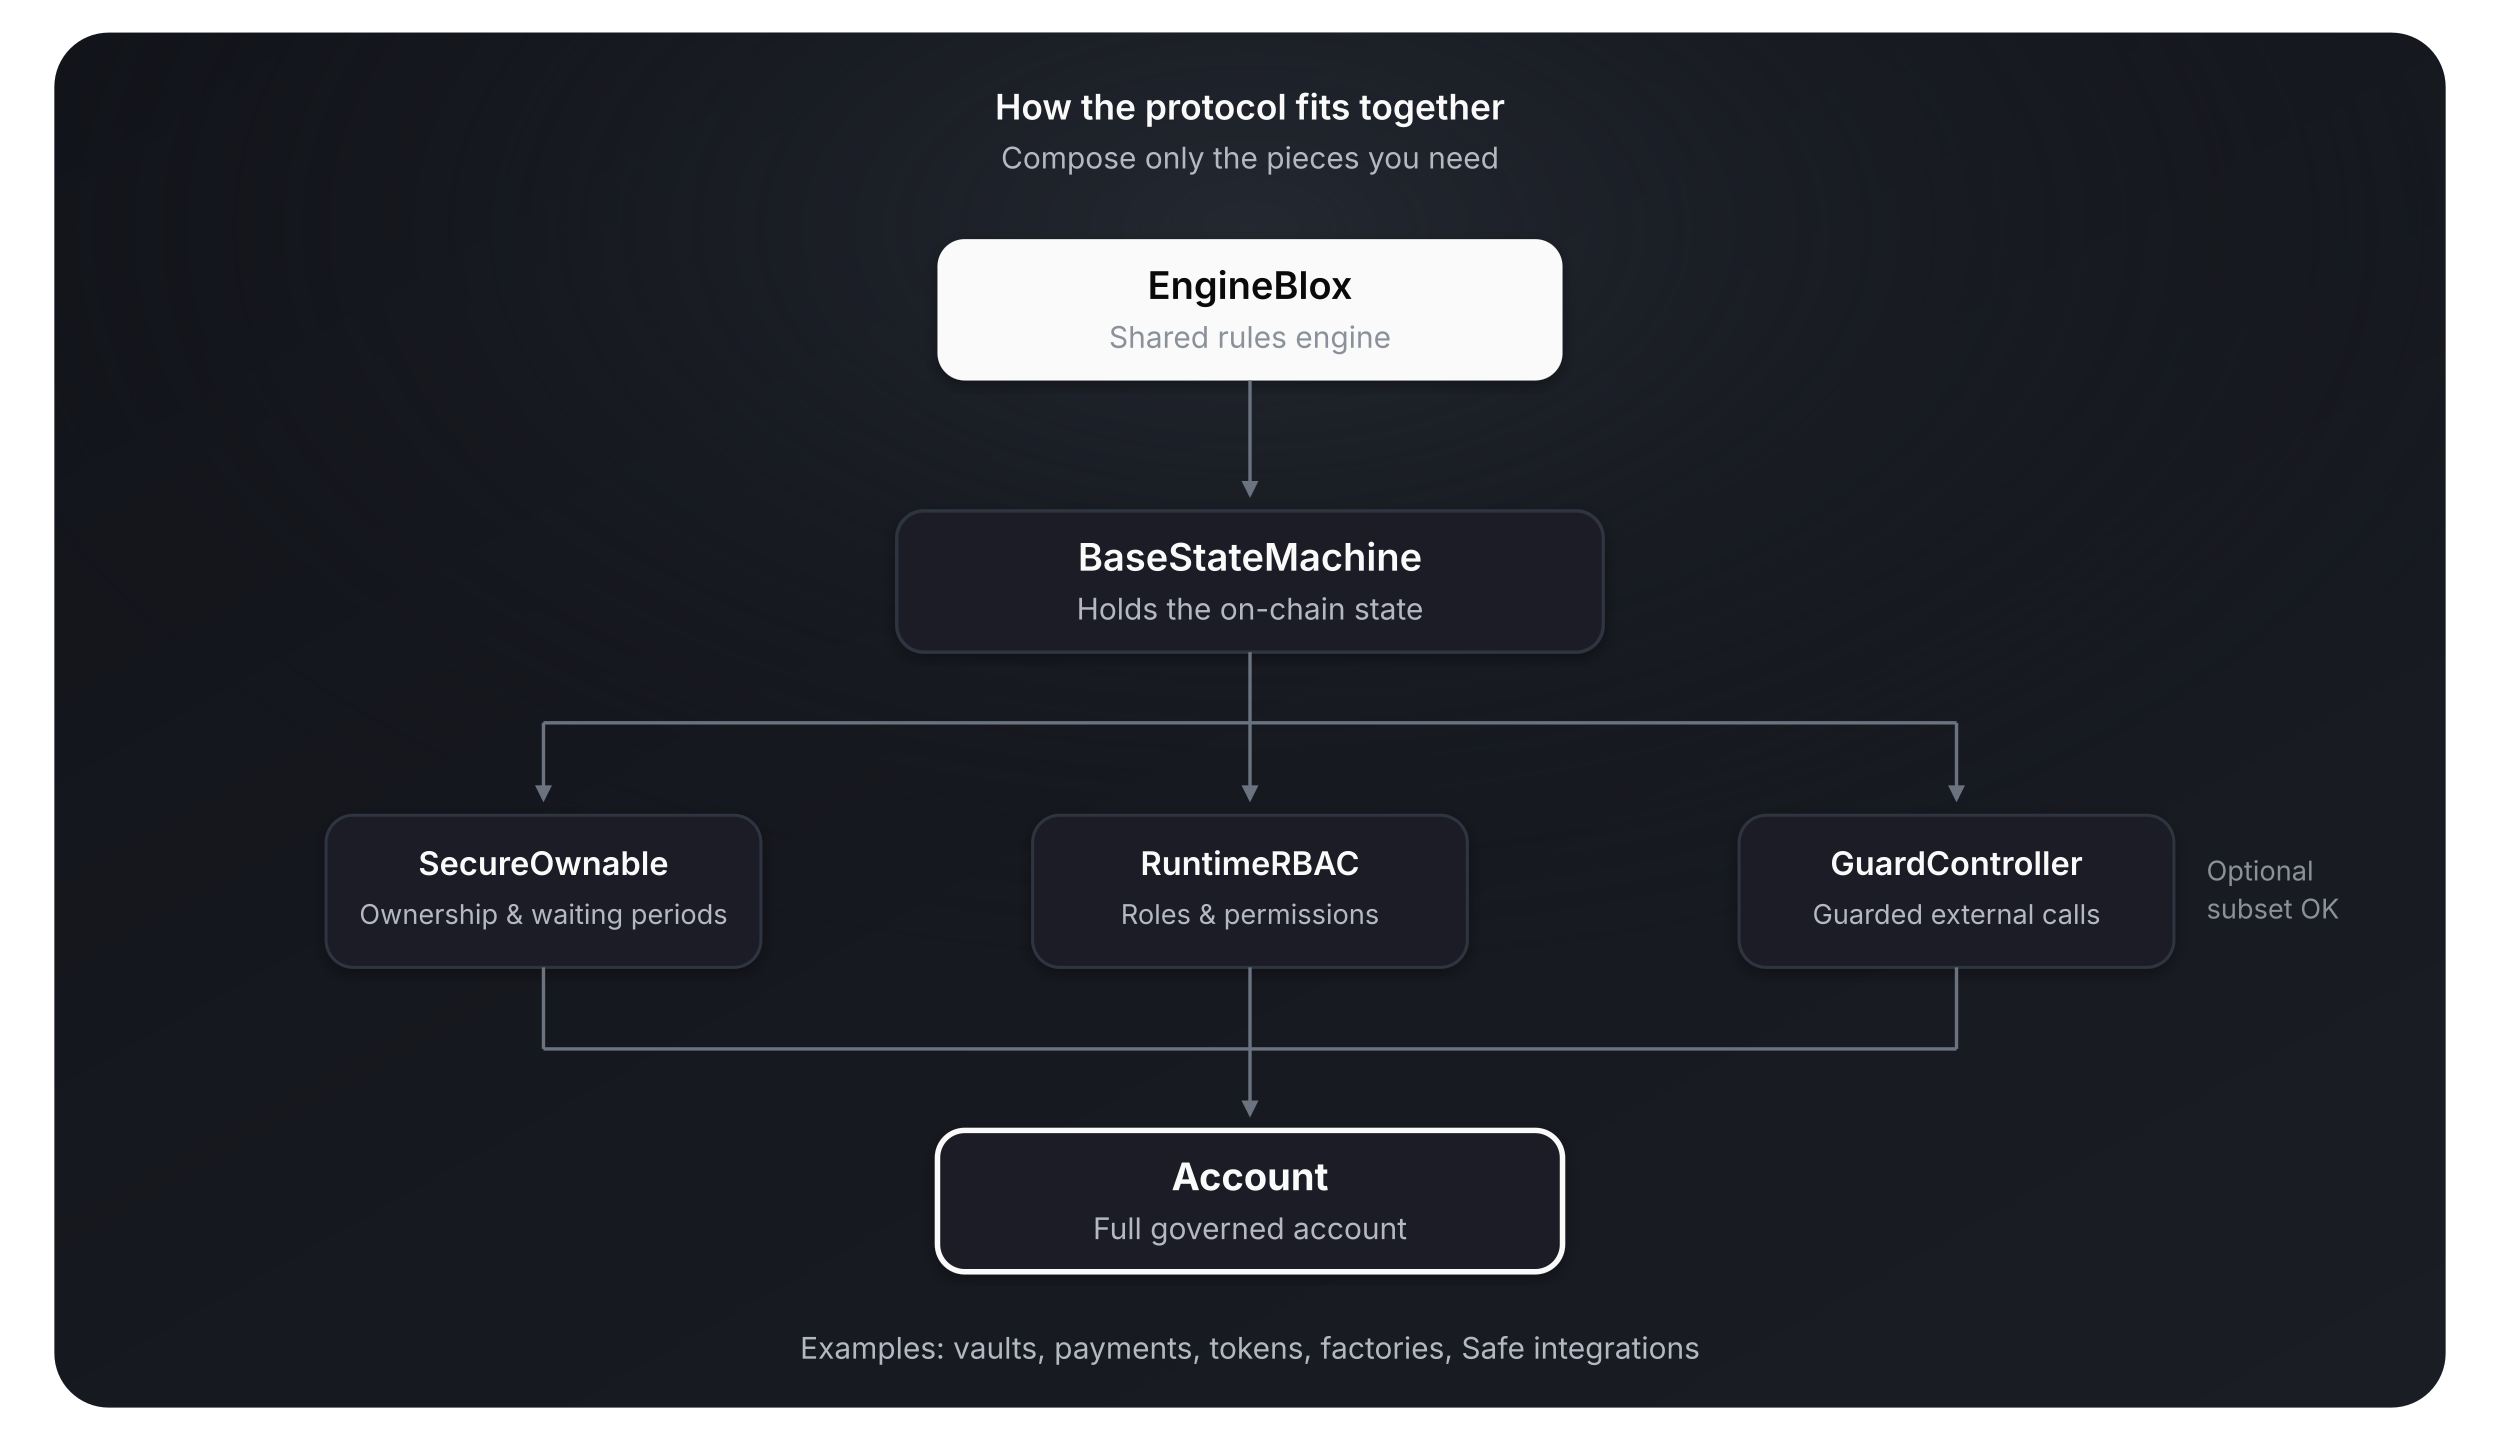
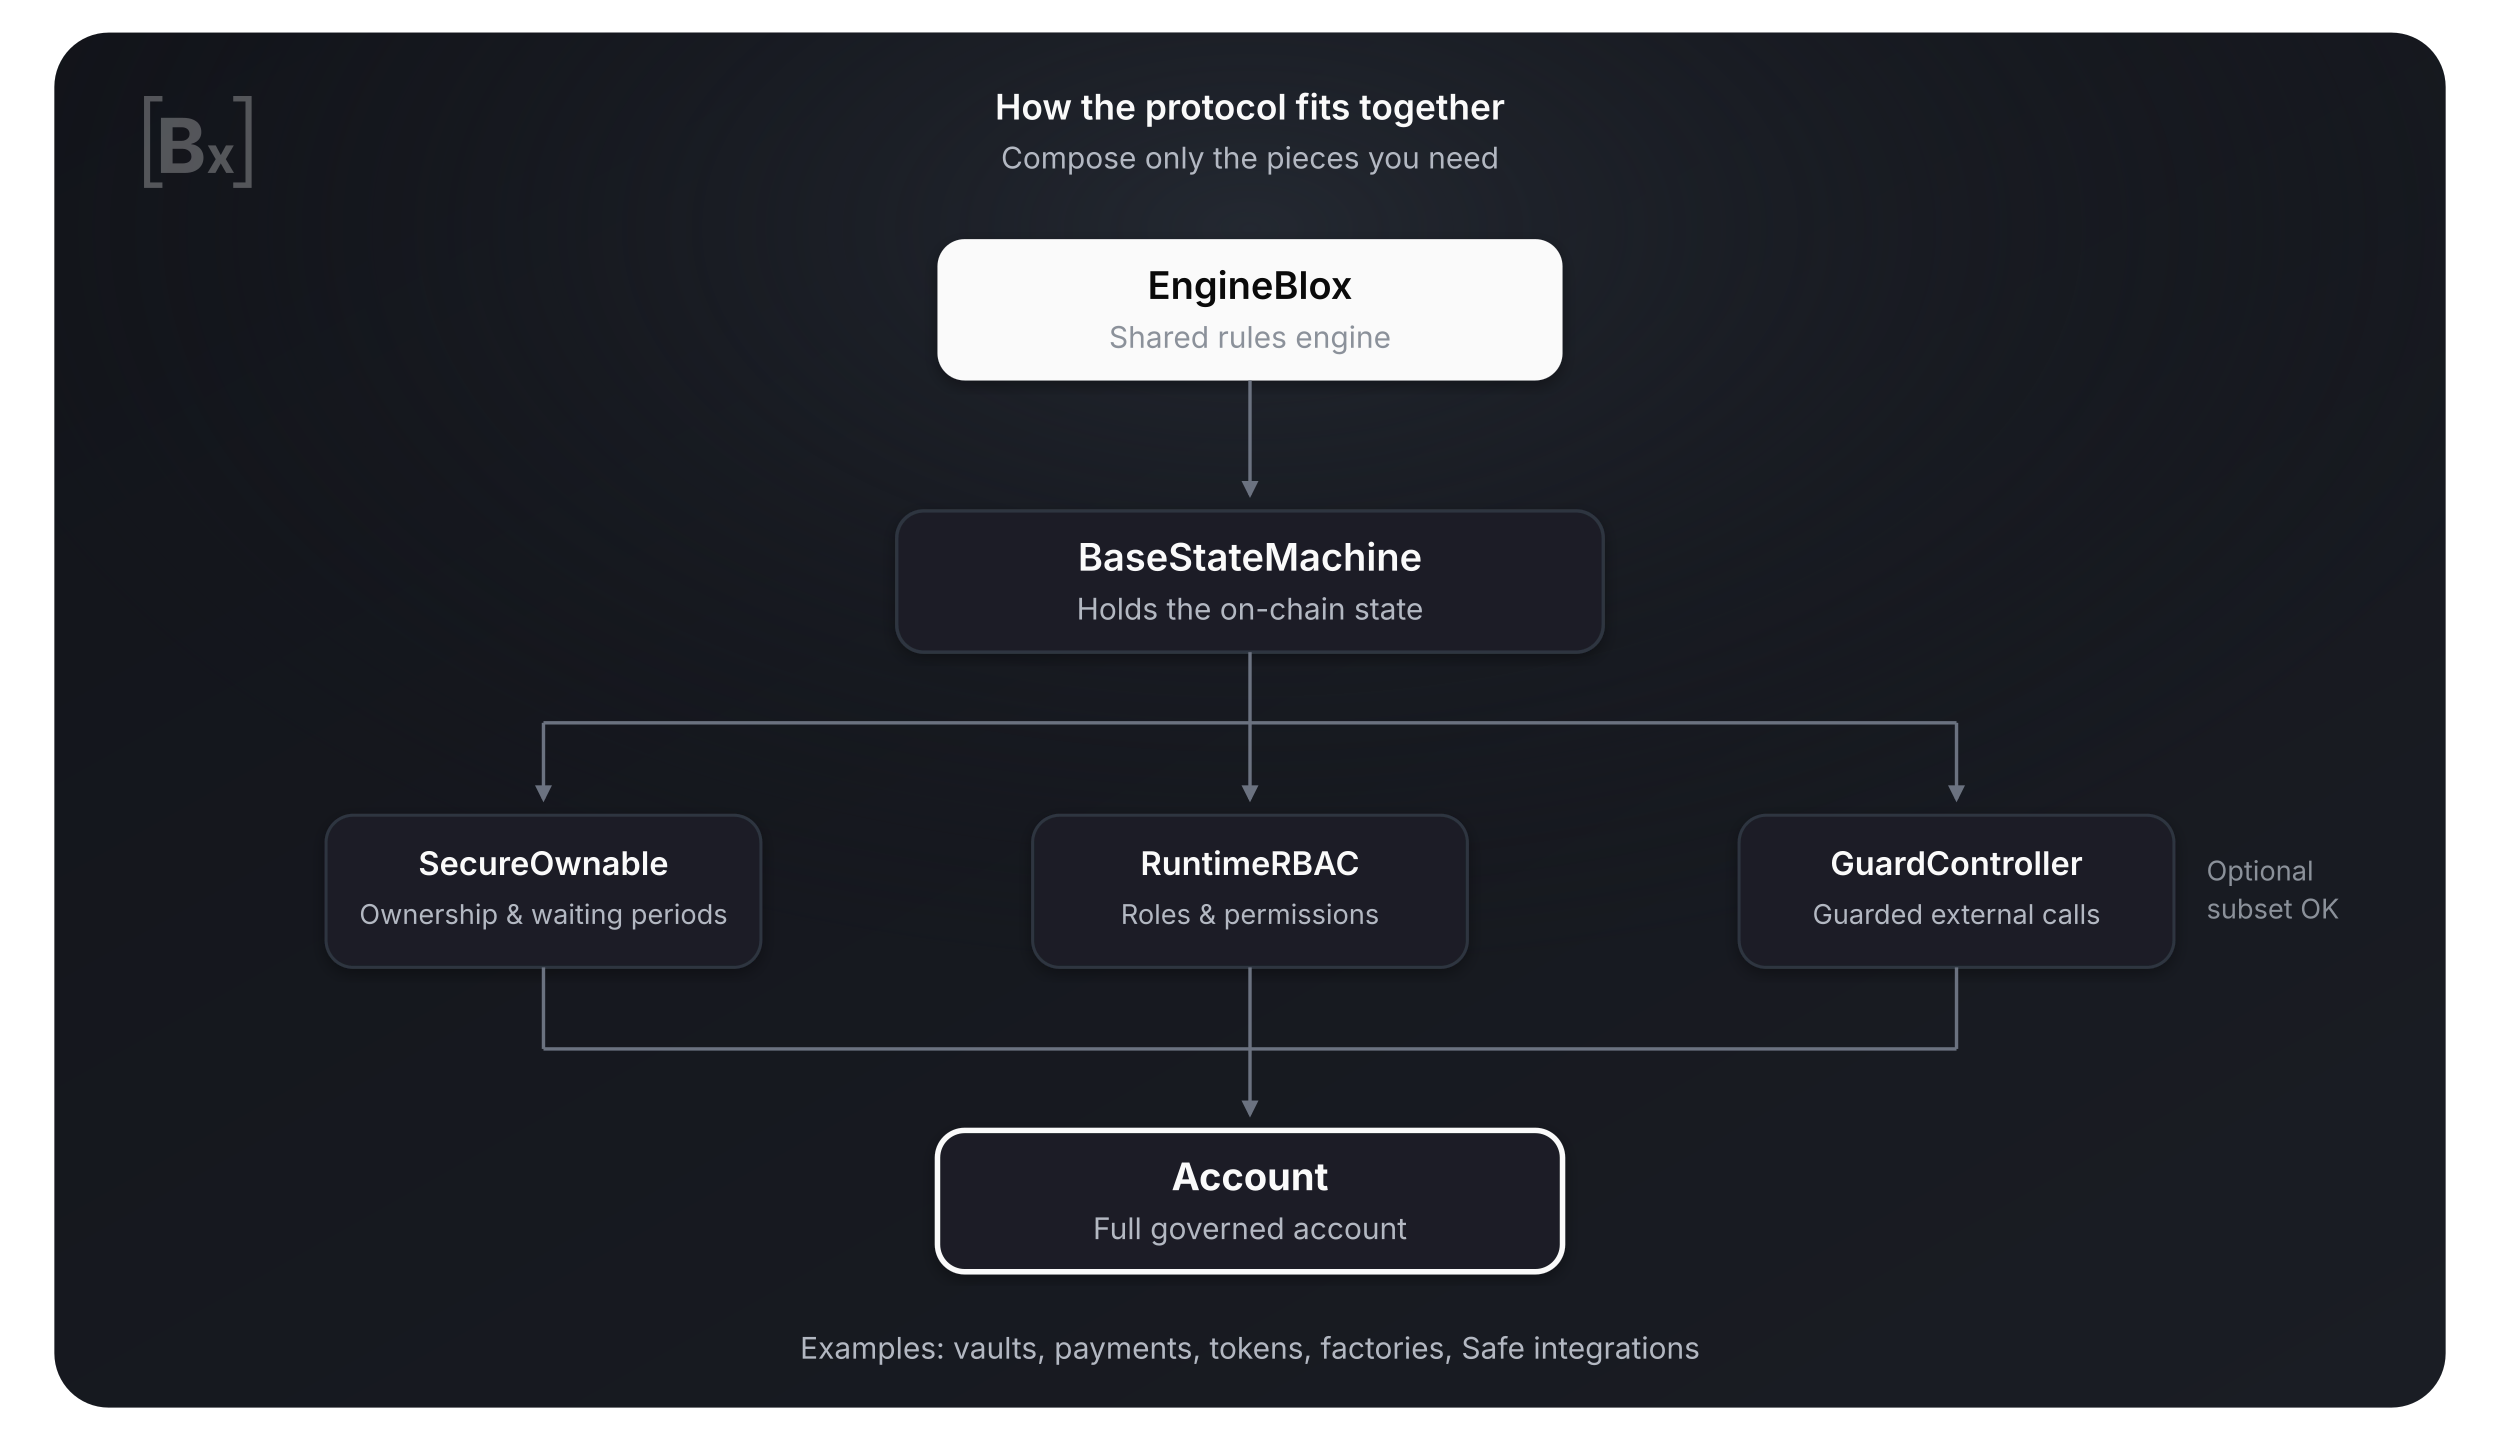
<svg xmlns="http://www.w3.org/2000/svg" viewBox="0 0 920 530" role="img" aria-labelledby="title desc">
  <defs>
    <linearGradient id="plate" x1="0" y1="0" x2="1" y2="1">
      <stop offset="0%" stop-color="#12141A" />
      <stop offset="100%" stop-color="#1A1D24" />
    </linearGradient>
    <radialGradient id="glow" cx="50%" cy="14%" r="55%">
      <stop offset="0%" stop-color="#252A33" stop-opacity="0.9" />
      <stop offset="100%" stop-color="#12141A" stop-opacity="0" />
    </radialGradient>
    <filter id="soft" x="-10%" y="-10%" width="120%" height="120%">
      <feDropShadow dx="0" dy="2" stdDeviation="3" flood-color="#000000" flood-opacity="0.35" />
    </filter>
    <marker id="arrow" markerWidth="5" markerHeight="5" refX="4" refY="2.5" orient="auto">
      <path d="M0,0 L5,2.5 L0,5 Z" fill="#6B7280" />
    </marker>
  </defs>
  <rect x="20" y="12" width="880" height="506" rx="20" fill="url(#plate)" />
  <rect x="20" y="12" width="880" height="506" rx="20" fill="url(#glow)" />
+   <g opacity="0.28" fill="#FAFAFA" transform="translate(48 28) scale(1.55)" aria-hidden="true">
+     <path d="M3.229 26.546V4.727H7.593V6.023H4.678V25.25H7.593V26.546H3.229Z" />
+     <path d="M28.769 4.727V26.546H24.405V25.25H27.32V6.023H24.405V4.727H28.769Z" />
+     <path d="M7.242 23V9.909H12.484C13.447 9.909 14.25 10.052 14.894 10.337C15.537 10.623 16.021 11.019 16.345 11.526C16.668 12.029 16.83 12.609 16.83 13.265C16.83 13.776 16.728 14.226 16.523 14.614C16.319 14.997 16.038 15.312 15.68 15.56C15.326 15.803 14.921 15.975 14.465 16.077V16.205C14.964 16.227 15.431 16.367 15.865 16.627C16.304 16.887 16.66 17.251 16.933 17.72C17.205 18.185 17.342 18.739 17.342 19.382C17.342 20.077 17.169 20.697 16.824 21.242C16.483 21.783 15.978 22.212 15.309 22.527C14.64 22.842 13.815 23 12.835 23H7.242ZM10.01 20.737H12.266C13.038 20.737 13.6 20.59 13.954 20.296C14.308 19.998 14.485 19.602 14.485 19.107C14.485 18.745 14.397 18.425 14.222 18.148C14.048 17.871 13.798 17.654 13.475 17.496C13.155 17.339 12.774 17.26 12.33 17.26H10.01V20.737ZM10.01 15.387H12.062C12.441 15.387 12.778 15.321 13.072 15.189C13.37 15.053 13.604 14.861 13.775 14.614C13.95 14.367 14.037 14.07 14.037 13.725C14.037 13.252 13.869 12.871 13.532 12.581C13.2 12.291 12.727 12.146 12.113 12.146H10.01V15.387ZM20.246 16.454L21.448 18.743L22.68 16.454H24.542L22.645 19.727L24.593 23H22.739L21.448 20.737L20.178 23H18.303L20.246 19.727L18.371 16.454H20.246Z" />
+   </g>
  <text x="460" y="44" text-anchor="middle" font-family="Inter, system-ui, sans-serif" font-size="13" font-weight="600" fill="#FAFAFA">How the protocol fits together</text>
  <text x="460" y="62" text-anchor="middle" font-family="Inter, system-ui, sans-serif" font-size="11" fill="#B3B8C2">Compose only the pieces you need</text>
  <g filter="url(#soft)">
    <rect x="345" y="88" width="230" height="52" rx="10" fill="#FAFAFA" />
  </g>
  <text x="460" y="110" text-anchor="middle" font-family="Inter, system-ui, sans-serif" font-size="14" font-weight="600" fill="#0A0A0A">EngineBlox</text>
  <text x="460" y="128" text-anchor="middle" font-family="Inter, system-ui, sans-serif" font-size="11" fill="#8B919A">Shared rules engine</text>
  <line x1="460" y1="140" x2="460" y2="182" stroke="#6B7280" stroke-width="1.25" marker-end="url(#arrow)" />
  <g filter="url(#soft)">
    <rect x="330" y="188" width="260" height="52" rx="10" fill="#1C1F26" stroke="#2E3440" stroke-width="1.25" />
  </g>
  <text x="460" y="210" text-anchor="middle" font-family="Inter, system-ui, sans-serif" font-size="14" font-weight="600" fill="#FAFAFA">BaseStateMachine</text>
  <text x="460" y="228" text-anchor="middle" font-family="Inter, system-ui, sans-serif" font-size="11" fill="#B3B8C2">Holds the on-chain state</text>
  <line x1="460" y1="240" x2="460" y2="266" stroke="#6B7280" stroke-width="1.25" />
  <line x1="200" y1="266" x2="720" y2="266" stroke="#6B7280" stroke-width="1.25" />
  <line x1="200" y1="266" x2="200" y2="294" stroke="#6B7280" stroke-width="1.25" marker-end="url(#arrow)" />
  <line x1="460" y1="266" x2="460" y2="294" stroke="#6B7280" stroke-width="1.25" marker-end="url(#arrow)" />
  <line x1="720" y1="266" x2="720" y2="294" stroke="#6B7280" stroke-width="1.25" marker-end="url(#arrow)" />
  <g filter="url(#soft)">
    <rect x="120" y="300" width="160" height="56" rx="10" fill="#1C1F26" stroke="#2E3440" stroke-width="1.1" />
  </g>
  <text x="200" y="322" text-anchor="middle" font-family="Inter, system-ui, sans-serif" font-size="12" font-weight="600" fill="#FAFAFA">SecureOwnable</text>
  <text x="200" y="340" text-anchor="middle" font-family="Inter, system-ui, sans-serif" font-size="10" fill="#B3B8C2">Ownership &amp; waiting periods</text>
  <g filter="url(#soft)">
    <rect x="380" y="300" width="160" height="56" rx="10" fill="#1C1F26" stroke="#2E3440" stroke-width="1.1" />
  </g>
  <text x="460" y="322" text-anchor="middle" font-family="Inter, system-ui, sans-serif" font-size="12" font-weight="600" fill="#FAFAFA">RuntimeRBAC</text>
  <text x="460" y="340" text-anchor="middle" font-family="Inter, system-ui, sans-serif" font-size="10" fill="#B3B8C2">Roles &amp; permissions</text>
  <g filter="url(#soft)">
    <rect x="640" y="300" width="160" height="56" rx="10" fill="#1C1F26" stroke="#2E3440" stroke-width="1.1" />
  </g>
  <text x="720" y="322" text-anchor="middle" font-family="Inter, system-ui, sans-serif" font-size="12" font-weight="600" fill="#FAFAFA">GuardController</text>
  <text x="720" y="340" text-anchor="middle" font-family="Inter, system-ui, sans-serif" font-size="10" fill="#B3B8C2">Guarded external calls</text>
  <text x="812" y="324" font-family="Inter, system-ui, sans-serif" font-size="10" fill="#8B919A">Optional</text>
  <text x="812" y="338" font-family="Inter, system-ui, sans-serif" font-size="10" fill="#8B919A">subset OK</text>
  <line x1="200" y1="356" x2="200" y2="386" stroke="#6B7280" stroke-width="1.25" />
  <line x1="460" y1="356" x2="460" y2="386" stroke="#6B7280" stroke-width="1.25" />
  <line x1="720" y1="356" x2="720" y2="386" stroke="#6B7280" stroke-width="1.25" />
  <line x1="200" y1="386" x2="720" y2="386" stroke="#6B7280" stroke-width="1.25" />
  <line x1="460" y1="386" x2="460" y2="410" stroke="#6B7280" stroke-width="1.25" marker-end="url(#arrow)" />
  <g filter="url(#soft)">
    <rect x="345" y="416" width="230" height="52" rx="10" fill="#1C1F26" stroke="#FAFAFA" stroke-width="2" />
  </g>
  <text x="460" y="438" text-anchor="middle" font-family="Inter, system-ui, sans-serif" font-size="14" font-weight="700" fill="#FAFAFA">Account</text>
  <text x="460" y="456" text-anchor="middle" font-family="Inter, system-ui, sans-serif" font-size="11" fill="#B3B8C2">Full governed account</text>
  <text x="460" y="500" text-anchor="middle" font-family="Inter, system-ui, sans-serif" font-size="11" fill="#B3B8C2">Examples: vaults, payments, tokens, factories, Safe integrations</text>
</svg>
